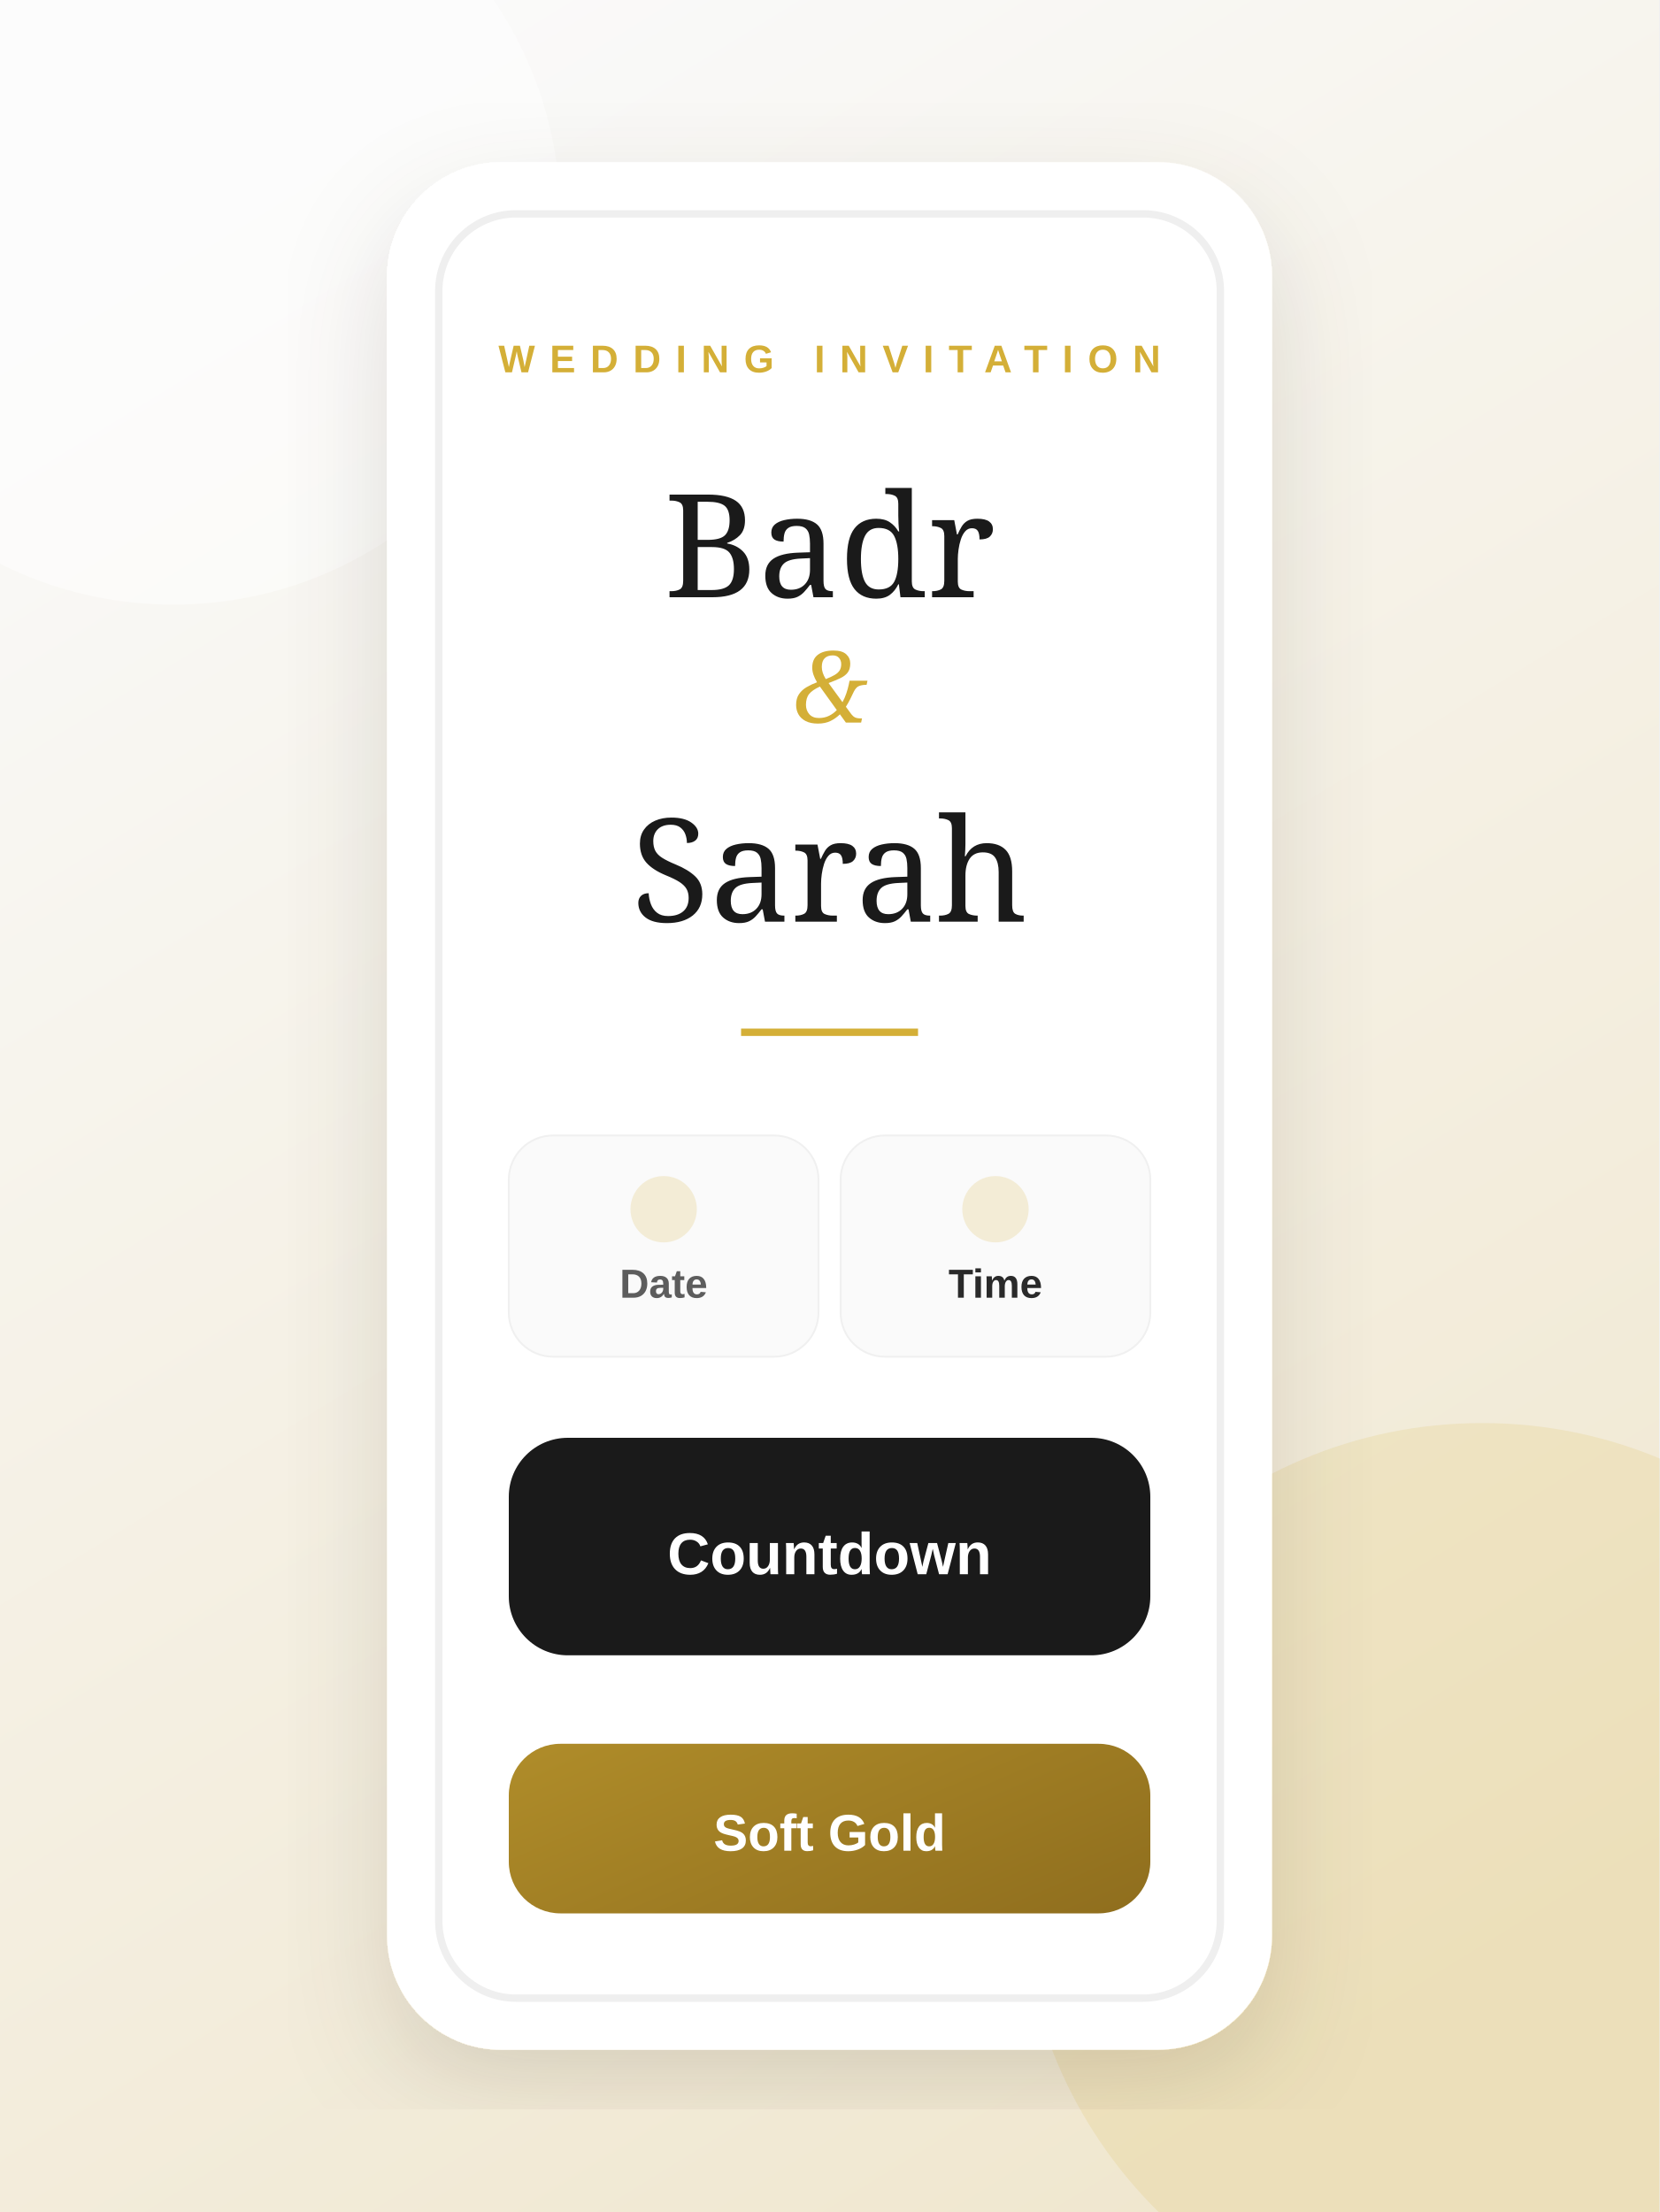
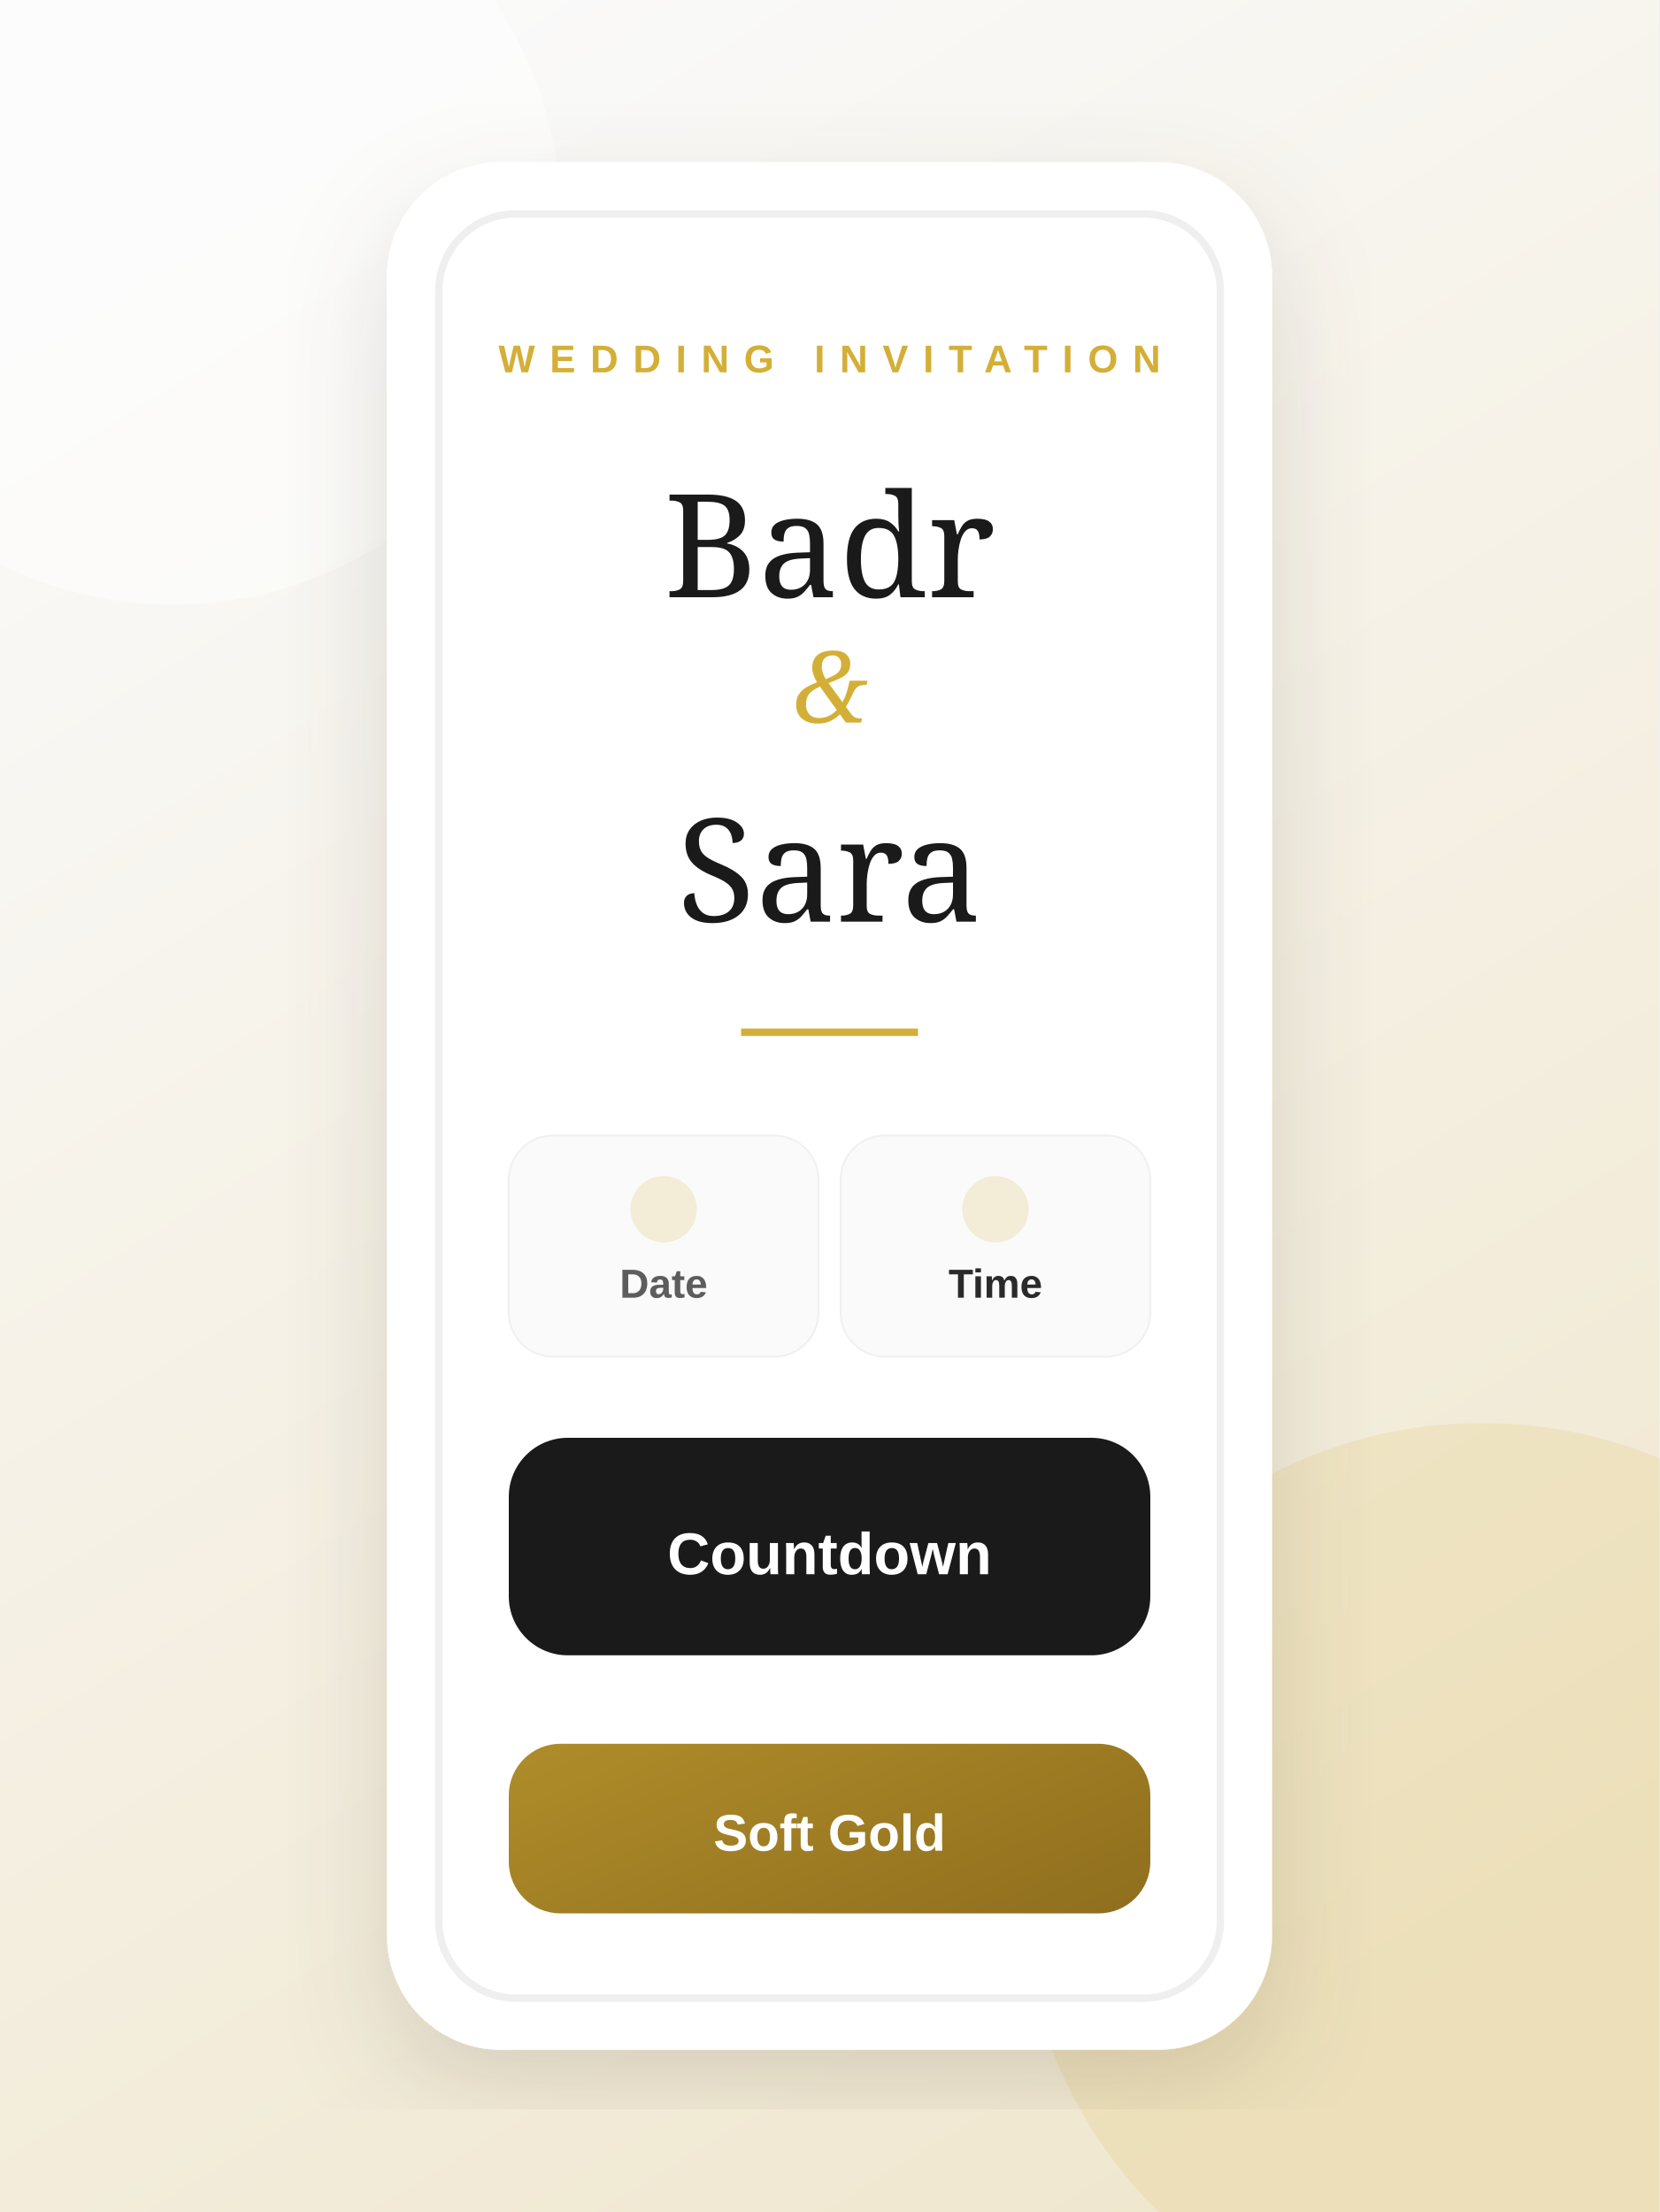
<svg xmlns="http://www.w3.org/2000/svg" width="900" height="1200" viewBox="0 0 900 1200" fill="none">
  <defs>
    <linearGradient id="bg" x1="120" y1="80" x2="760" y2="1120" gradientUnits="userSpaceOnUse">
      <stop stop-color="#FAFAFA" />
      <stop offset="1" stop-color="#F0E7CF" />
    </linearGradient>
    <linearGradient id="gold" x1="256" y1="120" x2="650" y2="1040" gradientUnits="userSpaceOnUse">
      <stop stop-color="#F8E9B2" />
      <stop offset="0.52" stop-color="#D4AF37" />
      <stop offset="1" stop-color="#8D6C1D" />
    </linearGradient>
    <filter id="shadow" x="156" y="56" width="588" height="1088" filterUnits="userSpaceOnUse" color-interpolation-filters="sRGB">
      <feFlood flood-opacity="0" result="BackgroundImageFix" />
      <feColorMatrix in="SourceAlpha" type="matrix" values="0 0 0 0 0 0 0 0 0 0 0 0 0 0 0 0 0 0 127 0" result="hardAlpha" />
      <feOffset dy="24" />
      <feGaussianBlur stdDeviation="30" />
      <feComposite in2="hardAlpha" operator="out" />
      <feColorMatrix type="matrix" values="0 0 0 0 0.18 0 0 0 0 0.14 0 0 0 0 0.08 0 0 0 0.14 0" />
      <feBlend mode="normal" in2="BackgroundImageFix" result="effect1_dropShadow" />
      <feBlend mode="normal" in="SourceGraphic" in2="effect1_dropShadow" result="shape" />
    </filter>
  </defs>
  <rect width="900" height="1200" fill="url(#bg)" />
  <circle cx="94" cy="118" r="210" fill="#FFFFFF" fill-opacity="0.46" />
  <circle cx="804" cy="1022" r="250" fill="#D4AF37" fill-opacity="0.14" />
  <g filter="url(#shadow)">
    <rect x="210" y="88" width="480" height="1024" rx="62" fill="#FFFFFF" />
    <rect x="238" y="116" width="424" height="968" rx="42" stroke="#EFEFEF" stroke-width="4" />
    <text x="450" y="202" text-anchor="middle" fill="#D4AF37" font-family="Arial, sans-serif" font-size="21" font-weight="700" letter-spacing="8">WEDDING INVITATION</text>
    <text x="450" y="324" text-anchor="middle" fill="#1A1A1A" font-family="Georgia, serif" font-size="78">Badr</text>
    <text x="450" y="392" text-anchor="middle" fill="#D4AF37" font-family="Georgia, serif" font-size="54" font-style="italic">&amp;</text>
-     <text x="450" y="500" text-anchor="middle" fill="#1A1A1A" font-family="Georgia, serif" font-size="78">Sarah</text>
+     <text x="450" y="500" text-anchor="middle" fill="#1A1A1A" font-family="Georgia, serif" font-size="78">Sara</text>
    <line x1="402" y1="560" x2="498" y2="560" stroke="#D4AF37" stroke-width="4" />
    <rect x="276" y="616" width="168" height="120" rx="24" fill="#FAFAFA" stroke="#F0F0F0" />
    <rect x="456" y="616" width="168" height="120" rx="24" fill="#FAFAFA" stroke="#F0F0F0" />
    <circle cx="360" cy="656" r="18" fill="#D4AF37" fill-opacity="0.18" />
    <circle cx="540" cy="656" r="18" fill="#D4AF37" fill-opacity="0.18" />
    <text x="360" y="704" text-anchor="middle" fill="#5D5D5D" font-family="Arial, sans-serif" font-size="22" font-weight="700">Date</text>
    <text x="540" y="704" text-anchor="middle" fill="#2A2A2A" font-family="Arial, sans-serif" font-size="22" font-weight="700">Time</text>
    <rect x="276" y="780" width="348" height="118" rx="32" fill="#1A1A1A" />
    <text x="450" y="854" text-anchor="middle" fill="#FFFFFF" font-family="Arial, sans-serif" font-size="32" font-weight="800">Countdown</text>
    <rect x="276" y="946" width="348" height="92" rx="28" fill="url(#gold)" />
    <text x="450" y="1004" text-anchor="middle" fill="#FFFFFF" font-family="Arial, sans-serif" font-size="28" font-weight="800">Soft Gold</text>
  </g>
</svg>
